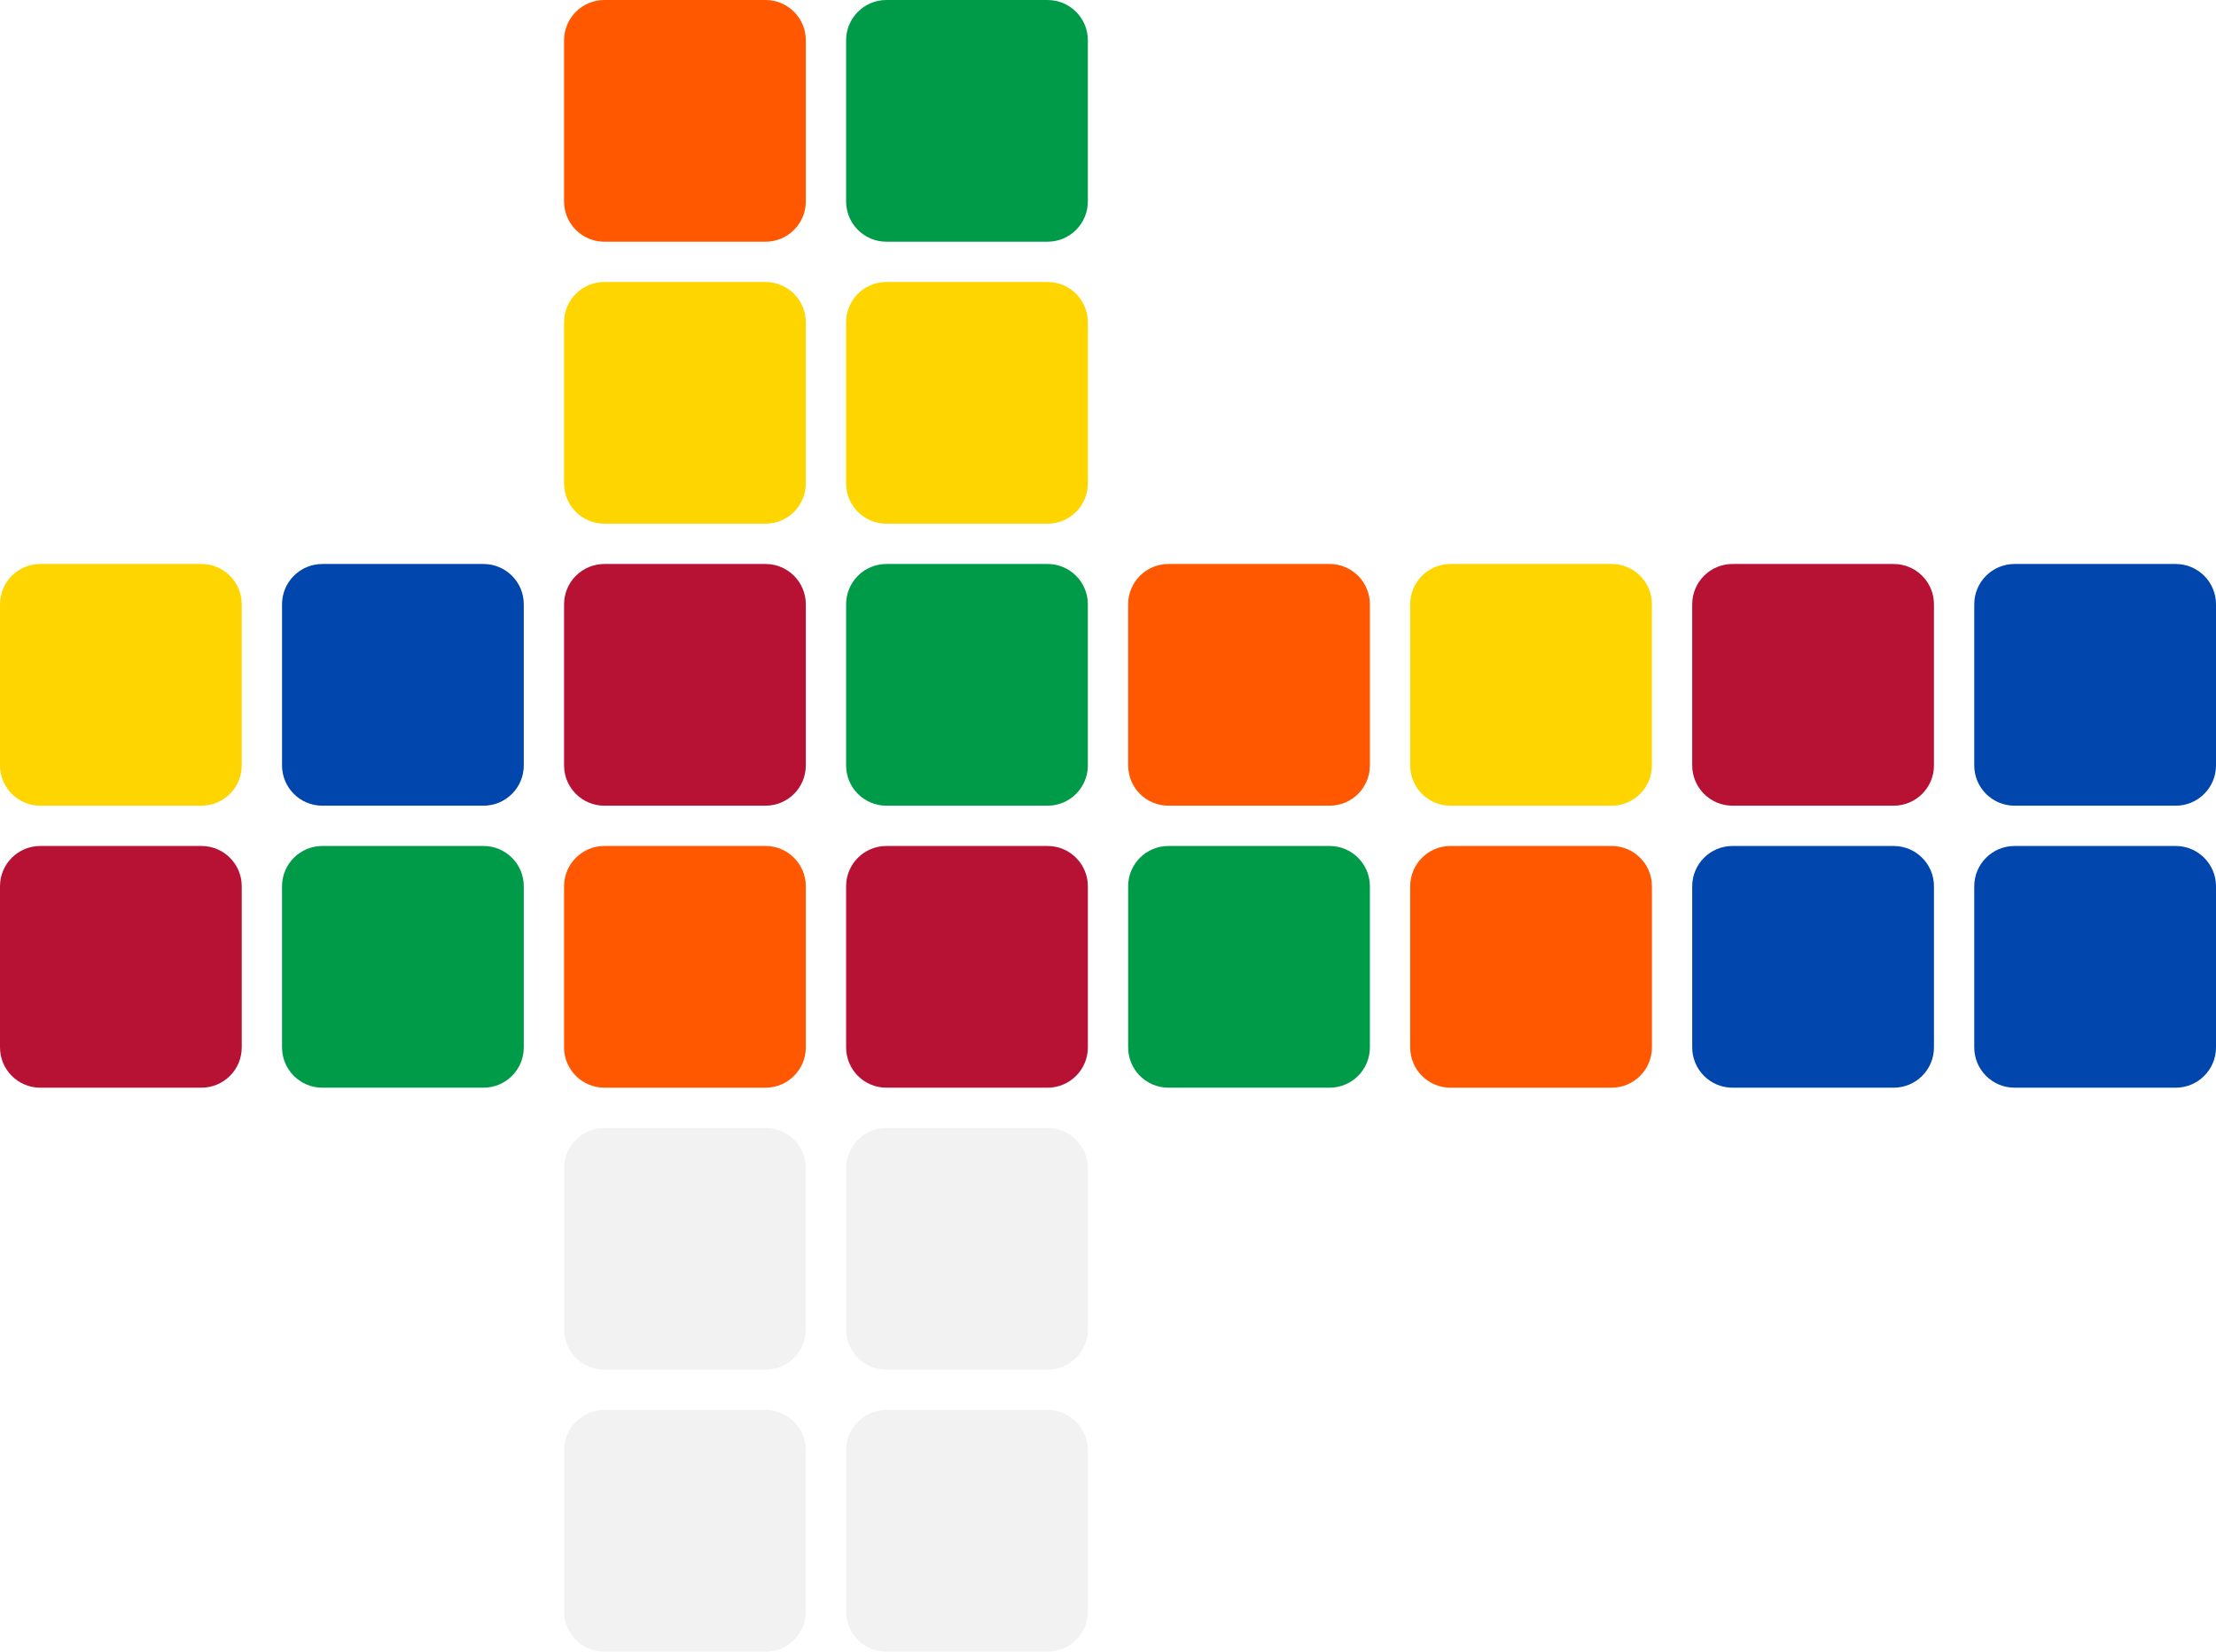
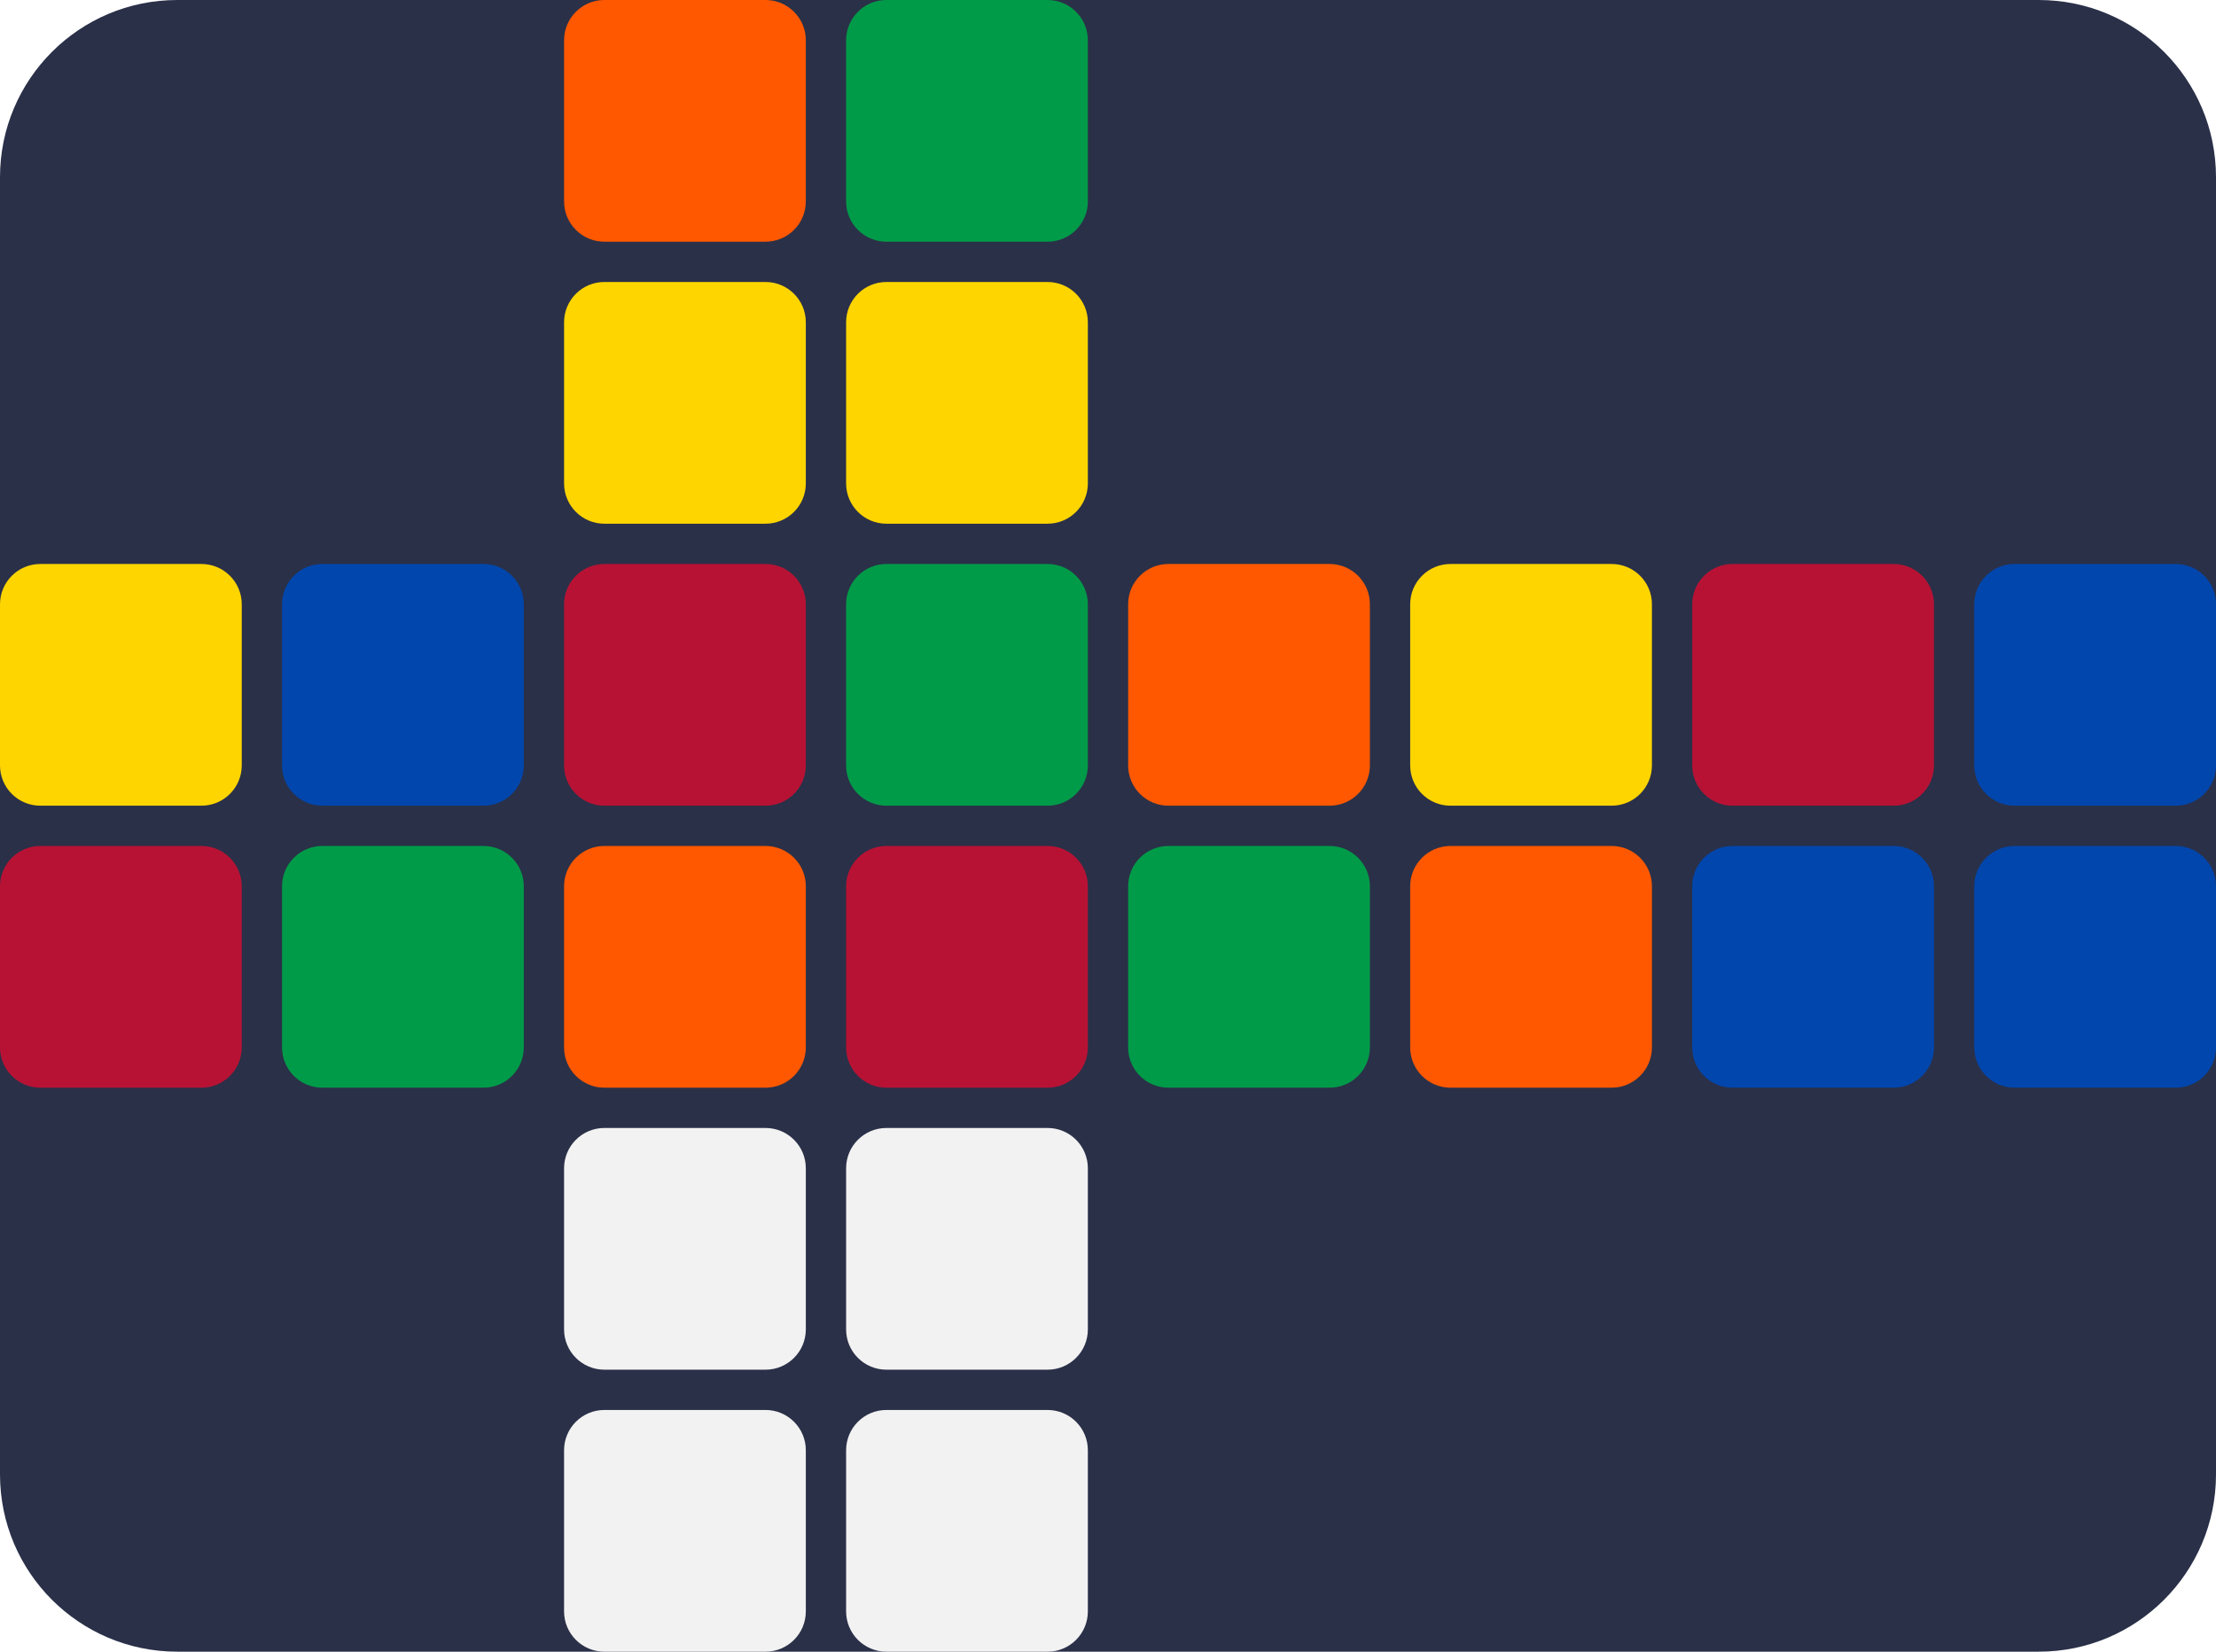
<svg xmlns="http://www.w3.org/2000/svg" viewBox="0 0 275 205">
+   <rect x="0" y="0" width="275" height="205" rx="22" fill="#2a3048" />
  <rect x="70" y="0" width="30" height="30" rx="5" fill="#ff5800" />
  <rect x="105" y="0" width="30" height="30" rx="5" fill="#009b48" />
  <rect x="70" y="35" width="30" height="30" rx="5" fill="#ffd500" />
  <rect x="105" y="35" width="30" height="30" rx="5" fill="#ffd500" />
  <rect x="0" y="70" width="30" height="30" rx="5" fill="#ffd500" />
  <rect x="35" y="70" width="30" height="30" rx="5" fill="#0046ad" />
  <rect x="0" y="105" width="30" height="30" rx="5" fill="#b71234" />
  <rect x="35" y="105" width="30" height="30" rx="5" fill="#009b48" />
  <rect x="70" y="70" width="30" height="30" rx="5" fill="#b71234" />
  <rect x="105" y="70" width="30" height="30" rx="5" fill="#009b48" />
  <rect x="70" y="105" width="30" height="30" rx="5" fill="#ff5800" />
  <rect x="105" y="105" width="30" height="30" rx="5" fill="#b71234" />
  <rect x="140" y="70" width="30" height="30" rx="5" fill="#ff5800" />
  <rect x="175" y="70" width="30" height="30" rx="5" fill="#ffd500" />
  <rect x="140" y="105" width="30" height="30" rx="5" fill="#009b48" />
  <rect x="175" y="105" width="30" height="30" rx="5" fill="#ff5800" />
  <rect x="210" y="70" width="30" height="30" rx="5" fill="#b71234" />
  <rect x="245" y="70" width="30" height="30" rx="5" fill="#0046ad" />
  <rect x="210" y="105" width="30" height="30" rx="5" fill="#0046ad" />
  <rect x="245" y="105" width="30" height="30" rx="5" fill="#0046ad" />
  <rect x="70" y="140" width="30" height="30" rx="5" fill="#f2f2f2" />
  <rect x="105" y="140" width="30" height="30" rx="5" fill="#f2f2f2" />
  <rect x="70" y="175" width="30" height="30" rx="5" fill="#f2f2f2" />
  <rect x="105" y="175" width="30" height="30" rx="5" fill="#f2f2f2" />
</svg>
